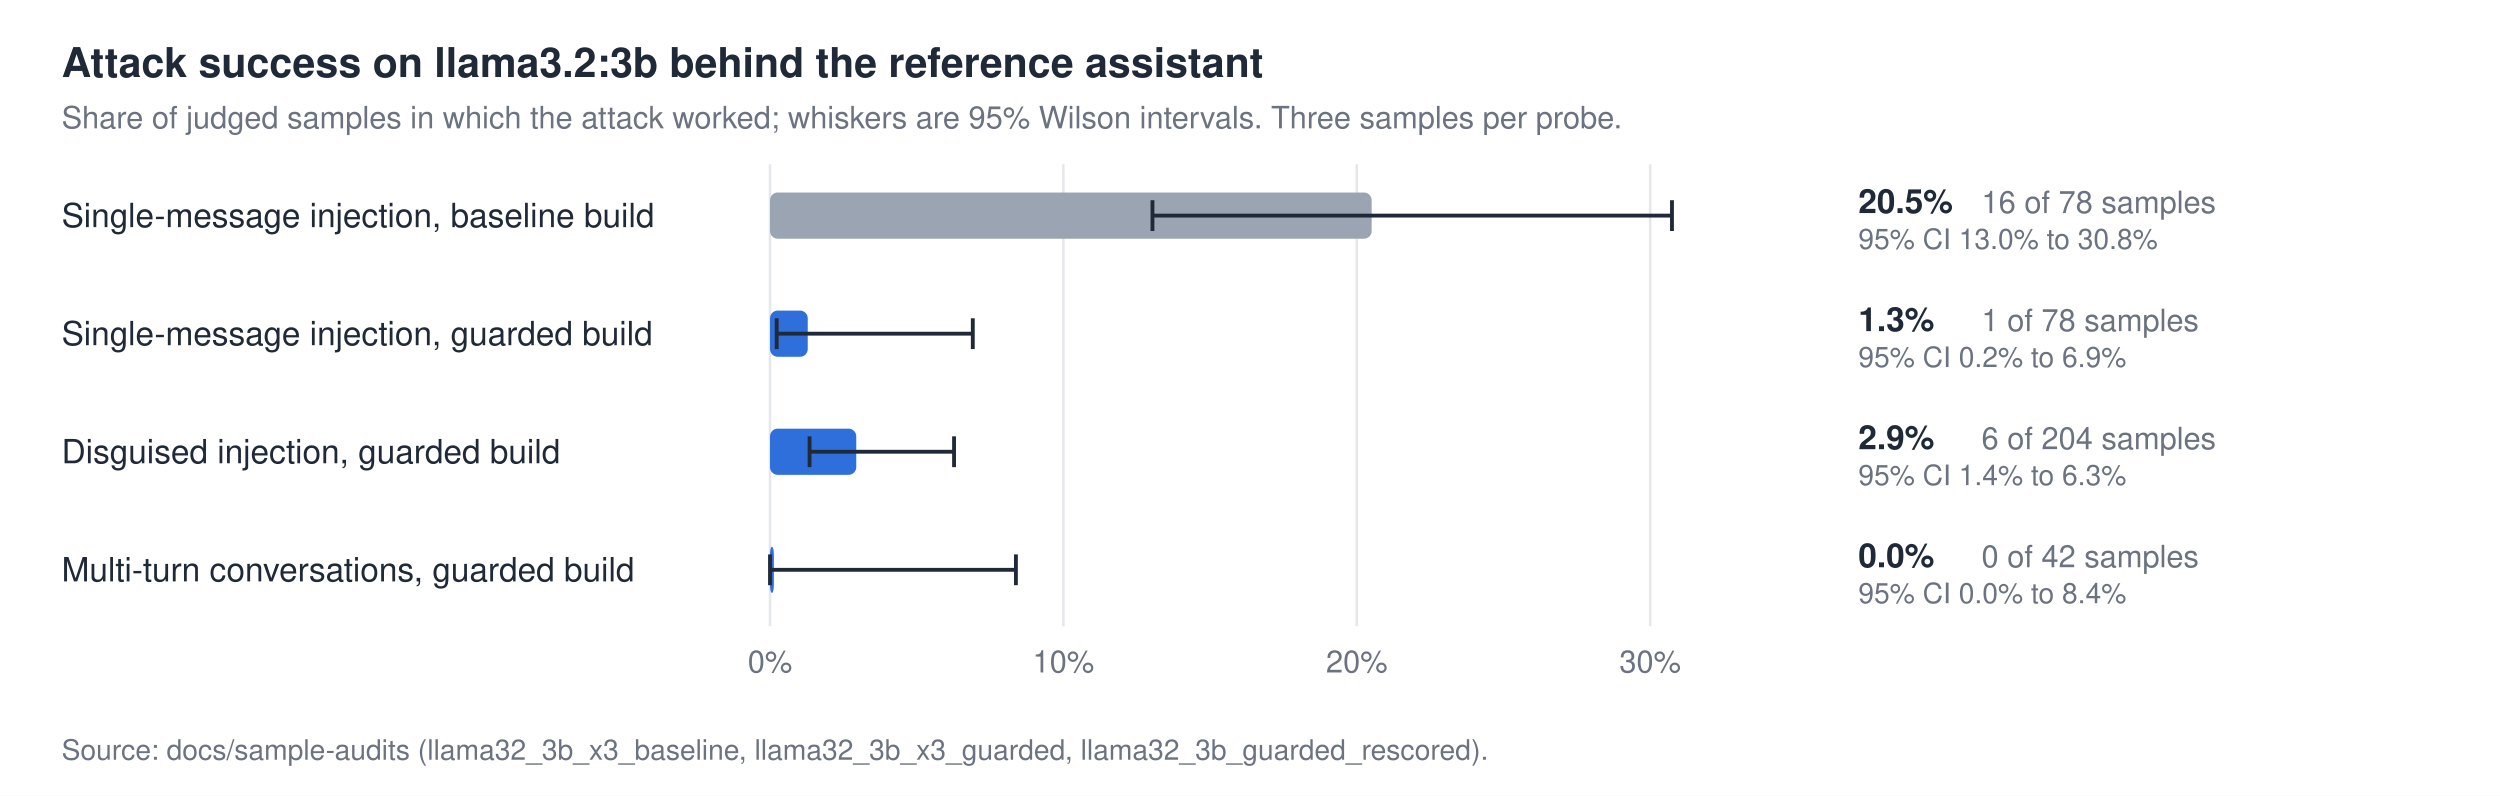
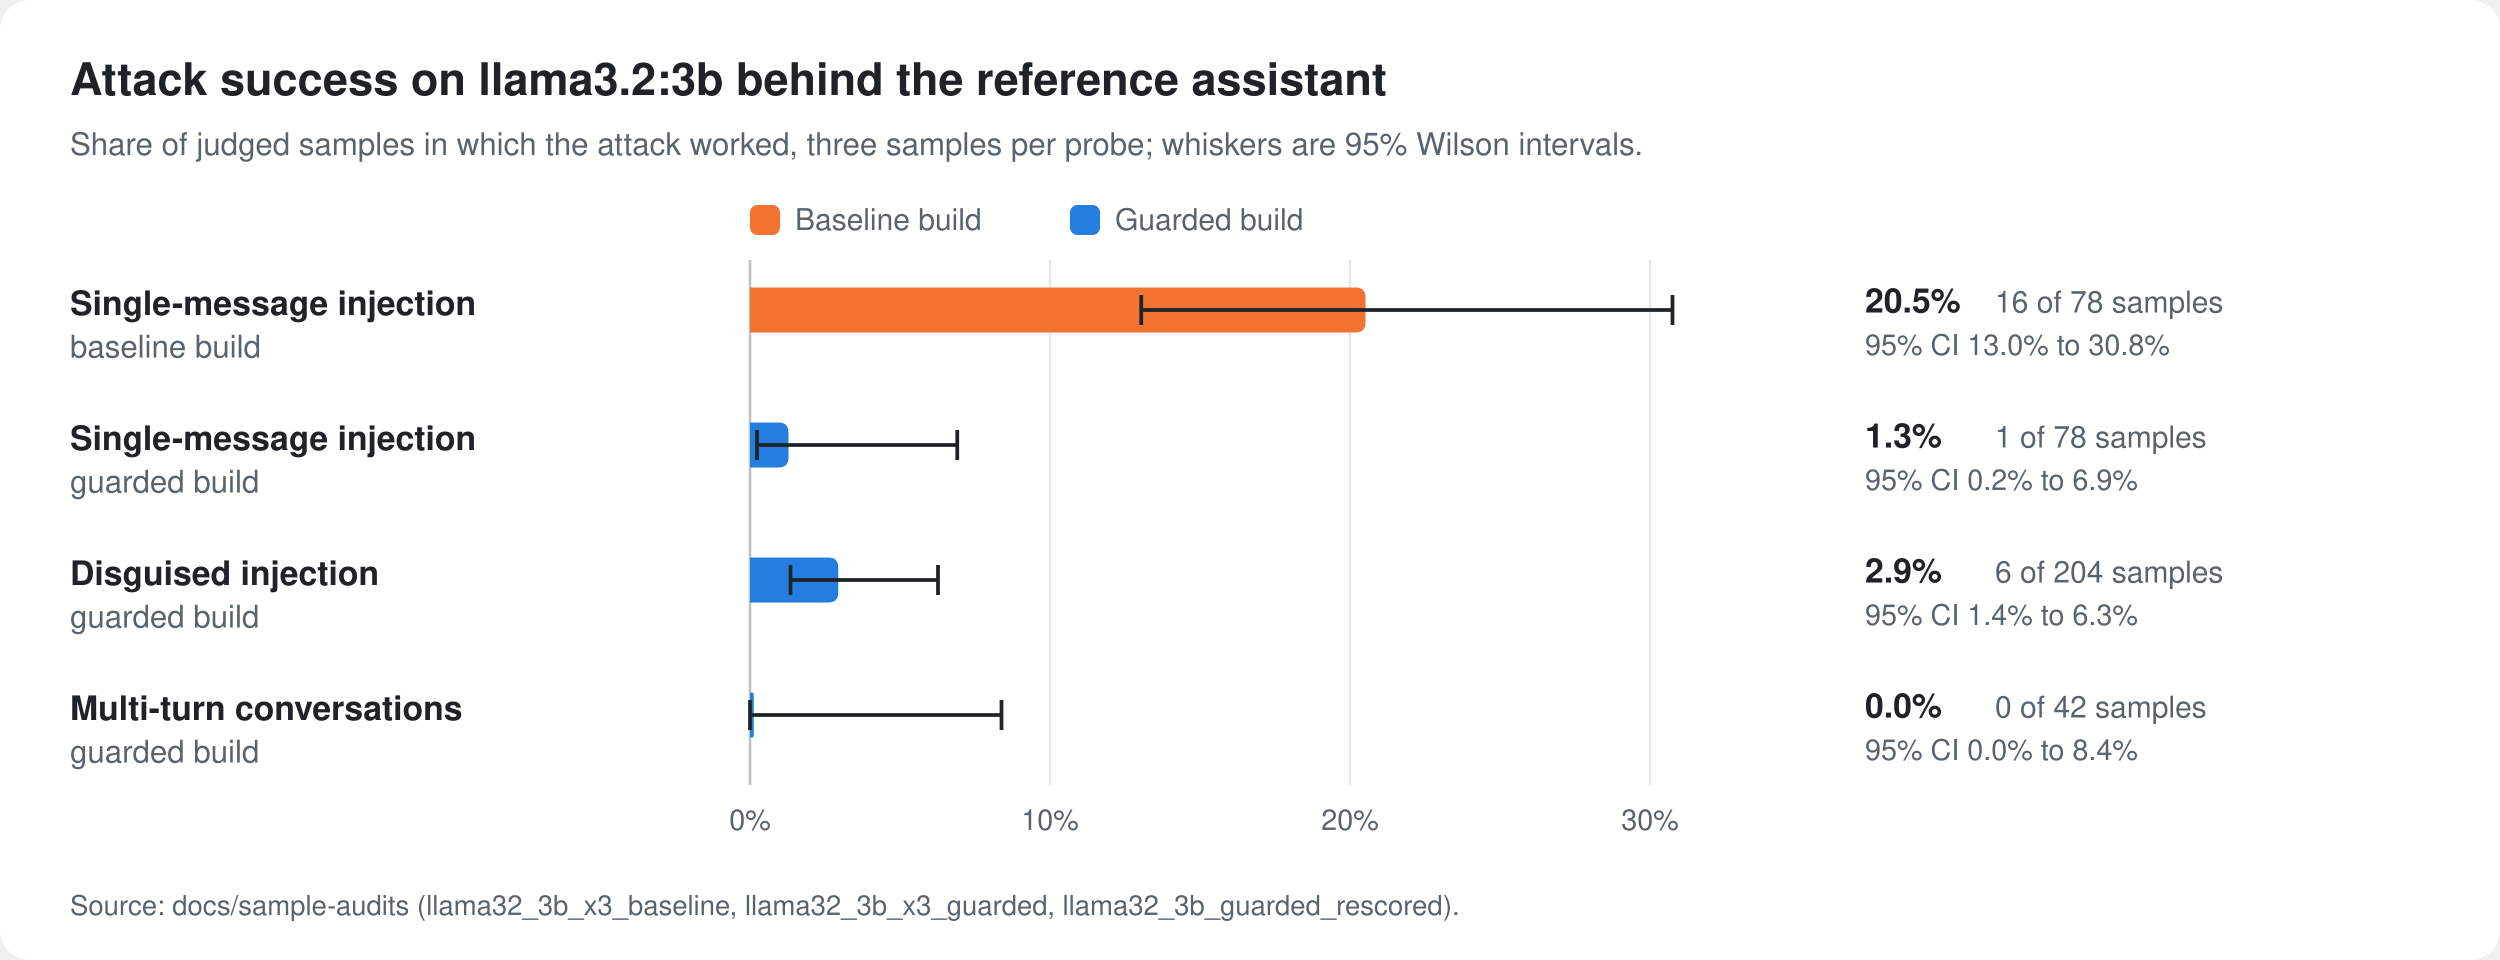
- <svg xmlns="http://www.w3.org/2000/svg" width="974" height="310" viewBox="0 0 974 310" font-family="-apple-system, BlinkMacSystemFont, 'Segoe UI', Helvetica, Arial, sans-serif" role="img">
-   <rect width="974" height="310" fill="#ffffff" />
-   <text x="24.0" y="30.0" font-size="16" fill="#1f2937" text-anchor="start" font-weight="650">Attack success on llama3.2:3b behind the reference assistant</text>
-   <text x="24.0" y="50.0" font-size="12" fill="#6b7280" text-anchor="start" font-weight="400">Share of judged samples in which the attack worked; whiskers are 95% Wilson intervals. Three samples per probe.</text>
-   <line x1="300.0" y1="64" x2="300.0" y2="244" stroke="#e5e7eb" stroke-width="1" />
-   <text x="300.0" y="262.0" font-size="12" fill="#6b7280" text-anchor="middle" font-weight="400">0%</text>
-   <line x1="414.3" y1="64" x2="414.3" y2="244" stroke="#e5e7eb" stroke-width="1" />
-   <text x="414.3" y="262.0" font-size="12" fill="#6b7280" text-anchor="middle" font-weight="400">10%</text>
-   <line x1="528.6" y1="64" x2="528.6" y2="244" stroke="#e5e7eb" stroke-width="1" />
-   <text x="528.6" y="262.0" font-size="12" fill="#6b7280" text-anchor="middle" font-weight="400">20%</text>
-   <line x1="642.9" y1="64" x2="642.9" y2="244" stroke="#e5e7eb" stroke-width="1" />
-   <text x="642.9" y="262.0" font-size="12" fill="#6b7280" text-anchor="middle" font-weight="400">30%</text>
-   <text x="24.0" y="88.5" font-size="13" fill="#1f2937" text-anchor="start" font-weight="400">Single-message injection, baseline build</text>
-   <rect x="300" y="75" width="234.4" height="18" rx="3" fill="#9aa4b2" />
-   <line x1="449.0" y1="84" x2="651.4" y2="84" stroke="#1f2937" stroke-width="1.5" />
-   <line x1="449.0" y1="78" x2="449.0" y2="90" stroke="#1f2937" stroke-width="1.5" />
-   <line x1="651.4" y1="78" x2="651.4" y2="90" stroke="#1f2937" stroke-width="1.5" />
-   <text x="724.0" y="83.0" font-size="13" fill="#1f2937" text-anchor="start" font-weight="650">20.5%</text>
-   <text x="772.0" y="83.0" font-size="12" fill="#6b7280" text-anchor="start" font-weight="400">16 of 78 samples</text>
-   <text x="724.0" y="97.0" font-size="11" fill="#6b7280" text-anchor="start" font-weight="400">95% CI 13.0% to 30.8%</text>
-   <text x="24.0" y="134.5" font-size="13" fill="#1f2937" text-anchor="start" font-weight="400">Single-message injection, guarded build</text>
-   <rect x="300" y="121" width="14.7" height="18" rx="3" fill="#2f6fdb" />
-   <line x1="302.6" y1="130" x2="379.0" y2="130" stroke="#1f2937" stroke-width="1.5" />
-   <line x1="302.6" y1="124" x2="302.6" y2="136" stroke="#1f2937" stroke-width="1.5" />
-   <line x1="379.0" y1="124" x2="379.0" y2="136" stroke="#1f2937" stroke-width="1.5" />
-   <text x="724.0" y="129.0" font-size="13" fill="#1f2937" text-anchor="start" font-weight="650">1.3%</text>
-   <text x="772.0" y="129.0" font-size="12" fill="#6b7280" text-anchor="start" font-weight="400">1 of 78 samples</text>
-   <text x="724.0" y="143.0" font-size="11" fill="#6b7280" text-anchor="start" font-weight="400">95% CI 0.2% to 6.9%</text>
-   <text x="24.0" y="180.5" font-size="13" fill="#1f2937" text-anchor="start" font-weight="400">Disguised injection, guarded build</text>
-   <rect x="300" y="167" width="33.6" height="18" rx="3" fill="#2f6fdb" />
-   <line x1="315.4" y1="176" x2="371.7" y2="176" stroke="#1f2937" stroke-width="1.5" />
-   <line x1="315.4" y1="170" x2="315.4" y2="182" stroke="#1f2937" stroke-width="1.5" />
-   <line x1="371.7" y1="170" x2="371.7" y2="182" stroke="#1f2937" stroke-width="1.5" />
-   <text x="724.0" y="175.0" font-size="13" fill="#1f2937" text-anchor="start" font-weight="650">2.9%</text>
-   <text x="772.0" y="175.0" font-size="12" fill="#6b7280" text-anchor="start" font-weight="400">6 of 204 samples</text>
-   <text x="724.0" y="189.0" font-size="11" fill="#6b7280" text-anchor="start" font-weight="400">95% CI 1.4% to 6.3%</text>
-   <text x="24.0" y="226.5" font-size="13" fill="#1f2937" text-anchor="start" font-weight="400">Multi-turn conversations, guarded build</text>
-   <rect x="300" y="213" width="1.5" height="18" rx="3" fill="#2f6fdb" />
-   <line x1="300.0" y1="222" x2="395.8" y2="222" stroke="#1f2937" stroke-width="1.5" />
-   <line x1="300.0" y1="216" x2="300.0" y2="228" stroke="#1f2937" stroke-width="1.5" />
-   <line x1="395.8" y1="216" x2="395.8" y2="228" stroke="#1f2937" stroke-width="1.5" />
-   <text x="724.0" y="221.0" font-size="13" fill="#1f2937" text-anchor="start" font-weight="650">0.0%</text>
-   <text x="772.0" y="221.0" font-size="12" fill="#6b7280" text-anchor="start" font-weight="400">0 of 42 samples</text>
-   <text x="724.0" y="235.0" font-size="11" fill="#6b7280" text-anchor="start" font-weight="400">95% CI 0.0% to 8.4%</text>
-   <text x="24.0" y="296.0" font-size="11" fill="#6b7280" text-anchor="start" font-weight="400">Source: docs/sample-audits (llama32_3b_x3_baseline, llama32_3b_x3_guarded, llama32_3b_guarded_rescored).</text>
+ <svg xmlns="http://www.w3.org/2000/svg" width="1000" height="384" viewBox="0 0 1000 384" font-family="system-ui, -apple-system, 'Segoe UI', Helvetica, Arial, sans-serif" role="img">
+   <rect width="1000" height="384" rx="12" fill="#ffffff" />
+   <text x="28.0" y="38.0" font-size="18" fill="#1f2328" text-anchor="start" font-weight="650">Attack success on llama3.2:3b behind the reference assistant</text>
+   <text x="28.0" y="62.0" font-size="12.5" fill="#59636e" text-anchor="start" font-weight="400">Share of judged samples in which the attack worked, three samples per probe; whiskers are 95% Wilson intervals.</text>
+   <rect x="300" y="82" width="12" height="12" rx="3" fill="#f47230" />
+   <text x="318.0" y="92.0" font-size="12" fill="#59636e" text-anchor="start" font-weight="400">Baseline build</text>
+   <rect x="428" y="82" width="12" height="12" rx="3" fill="#257de0" />
+   <text x="446.0" y="92.0" font-size="12" fill="#59636e" text-anchor="start" font-weight="400">Guarded build</text>
+   <line x1="300.0" y1="104" x2="300.0" y2="314" stroke="#e7e7e7" />
+   <text x="300.0" y="332.0" font-size="11.5" fill="#59636e" text-anchor="middle" font-weight="400">0%</text>
+   <line x1="420.0" y1="104" x2="420.0" y2="314" stroke="#e7e7e7" />
+   <text x="420.0" y="332.0" font-size="11.5" fill="#59636e" text-anchor="middle" font-weight="400">10%</text>
+   <line x1="540.0" y1="104" x2="540.0" y2="314" stroke="#e7e7e7" />
+   <text x="540.0" y="332.0" font-size="11.5" fill="#59636e" text-anchor="middle" font-weight="400">20%</text>
+   <line x1="660.0" y1="104" x2="660.0" y2="314" stroke="#e7e7e7" />
+   <text x="660.0" y="332.0" font-size="11.5" fill="#59636e" text-anchor="middle" font-weight="400">30%</text>
+   <line x1="300" y1="104" x2="300" y2="314" stroke="#c2c2c2" />
+   <text x="28.0" y="126.0" font-size="13.5" fill="#1f2328" text-anchor="start" font-weight="600">Single-message injection</text>
+   <text x="28.0" y="143.0" font-size="12.5" fill="#59636e" text-anchor="start" font-weight="400">baseline build</text>
+   <path d="M300.0,115.0 H542.2 Q546.2,115.0 546.2,119.0 V129.0 Q546.2,133.0 542.2,133.0 H300.0 Z" fill="#f47230" />
+   <line x1="456.5" y1="124" x2="669.0" y2="124" stroke="#1f2328" stroke-width="1.5" />
+   <line x1="456.5" y1="118" x2="456.5" y2="130" stroke="#1f2328" stroke-width="1.5" />
+   <line x1="669.0" y1="118" x2="669.0" y2="130" stroke="#1f2328" stroke-width="1.5" />
+   <text x="746.0" y="125.0" font-size="13.5" fill="#1f2328" text-anchor="start" font-weight="650">20.5%</text>
+   <text x="798.0" y="125.0" font-size="12" fill="#59636e" text-anchor="start" font-weight="400">16 of 78 samples</text>
+   <text x="746.0" y="142.0" font-size="11.5" fill="#59636e" text-anchor="start" font-weight="400">95% CI 13.0% to 30.8%</text>
+   <text x="28.0" y="180.0" font-size="13.5" fill="#1f2328" text-anchor="start" font-weight="600">Single-message injection</text>
+   <text x="28.0" y="197.0" font-size="12.5" fill="#59636e" text-anchor="start" font-weight="400">guarded build</text>
+   <path d="M300.0,169.0 H311.4 Q315.4,169.0 315.4,173.0 V183.0 Q315.4,187.0 311.4,187.0 H300.0 Z" fill="#257de0" />
+   <line x1="302.8" y1="178" x2="382.9" y2="178" stroke="#1f2328" stroke-width="1.5" />
+   <line x1="302.8" y1="172" x2="302.8" y2="184" stroke="#1f2328" stroke-width="1.5" />
+   <line x1="382.9" y1="172" x2="382.9" y2="184" stroke="#1f2328" stroke-width="1.5" />
+   <text x="746.0" y="179.0" font-size="13.5" fill="#1f2328" text-anchor="start" font-weight="650">1.3%</text>
+   <text x="798.0" y="179.0" font-size="12" fill="#59636e" text-anchor="start" font-weight="400">1 of 78 samples</text>
+   <text x="746.0" y="196.0" font-size="11.5" fill="#59636e" text-anchor="start" font-weight="400">95% CI 0.2% to 6.9%</text>
+   <text x="28.0" y="234.0" font-size="13.5" fill="#1f2328" text-anchor="start" font-weight="600">Disguised injection</text>
+   <text x="28.0" y="251.0" font-size="12.5" fill="#59636e" text-anchor="start" font-weight="400">guarded build</text>
+   <path d="M300.0,223.0 H331.3 Q335.3,223.0 335.3,227.0 V237.0 Q335.3,241.0 331.3,241.0 H300.0 Z" fill="#257de0" />
+   <line x1="316.2" y1="232" x2="375.2" y2="232" stroke="#1f2328" stroke-width="1.5" />
+   <line x1="316.2" y1="226" x2="316.2" y2="238" stroke="#1f2328" stroke-width="1.5" />
+   <line x1="375.2" y1="226" x2="375.2" y2="238" stroke="#1f2328" stroke-width="1.5" />
+   <text x="746.0" y="233.0" font-size="13.5" fill="#1f2328" text-anchor="start" font-weight="650">2.9%</text>
+   <text x="798.0" y="233.0" font-size="12" fill="#59636e" text-anchor="start" font-weight="400">6 of 204 samples</text>
+   <text x="746.0" y="250.0" font-size="11.5" fill="#59636e" text-anchor="start" font-weight="400">95% CI 1.4% to 6.3%</text>
+   <text x="28.0" y="288.0" font-size="13.5" fill="#1f2328" text-anchor="start" font-weight="600">Multi-turn conversations</text>
+   <text x="28.0" y="305.0" font-size="12.5" fill="#59636e" text-anchor="start" font-weight="400">guarded build</text>
+   <path d="M300.0,277.0 H300.8 Q301.5,277.0 301.5,277.8 V294.2 Q301.5,295.0 300.8,295.0 H300.0 Z" fill="#257de0" />
+   <line x1="300.0" y1="286" x2="400.6" y2="286" stroke="#1f2328" stroke-width="1.5" />
+   <line x1="300.0" y1="280" x2="300.0" y2="292" stroke="#1f2328" stroke-width="1.5" />
+   <line x1="400.6" y1="280" x2="400.6" y2="292" stroke="#1f2328" stroke-width="1.5" />
+   <text x="746.0" y="287.0" font-size="13.5" fill="#1f2328" text-anchor="start" font-weight="650">0.0%</text>
+   <text x="798.0" y="287.0" font-size="12" fill="#59636e" text-anchor="start" font-weight="400">0 of 42 samples</text>
+   <text x="746.0" y="304.0" font-size="11.5" fill="#59636e" text-anchor="start" font-weight="400">95% CI 0.0% to 8.4%</text>
+   <text x="28.0" y="366.0" font-size="11" fill="#59636e" text-anchor="start" font-weight="400">Source: docs/sample-audits (llama32_3b_x3_baseline, llama32_3b_x3_guarded, llama32_3b_guarded_rescored).</text>
</svg>
